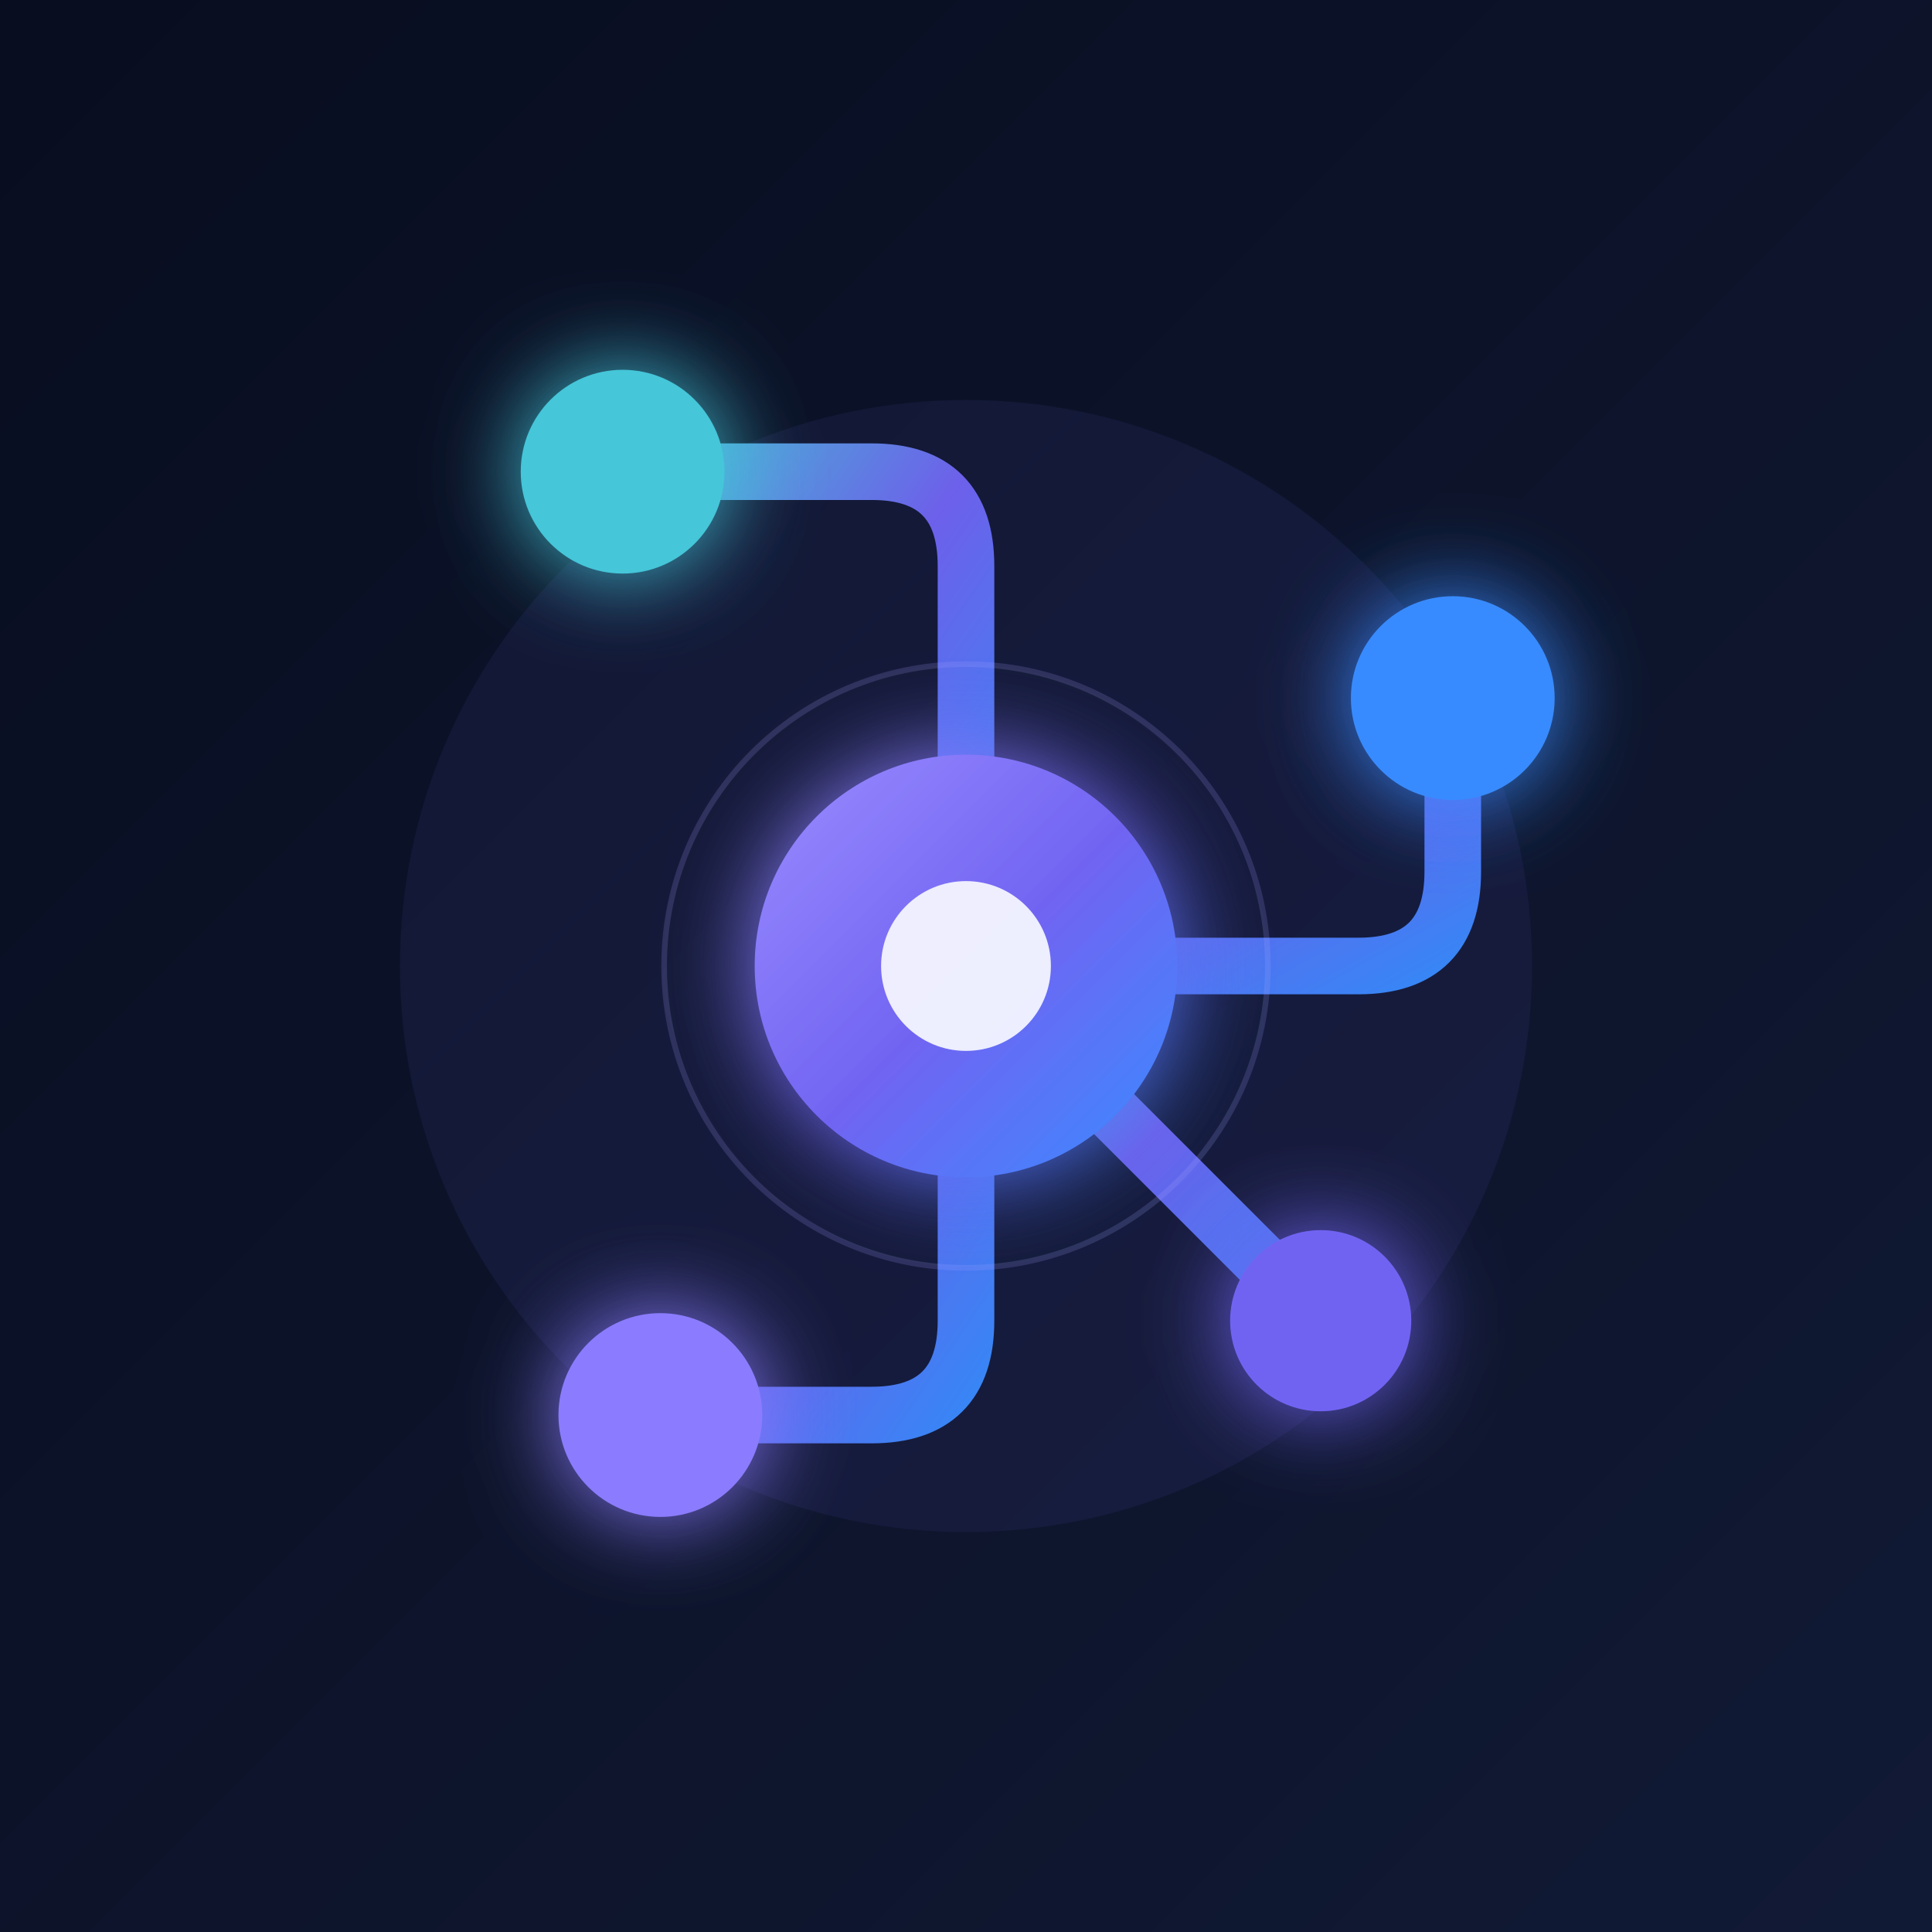
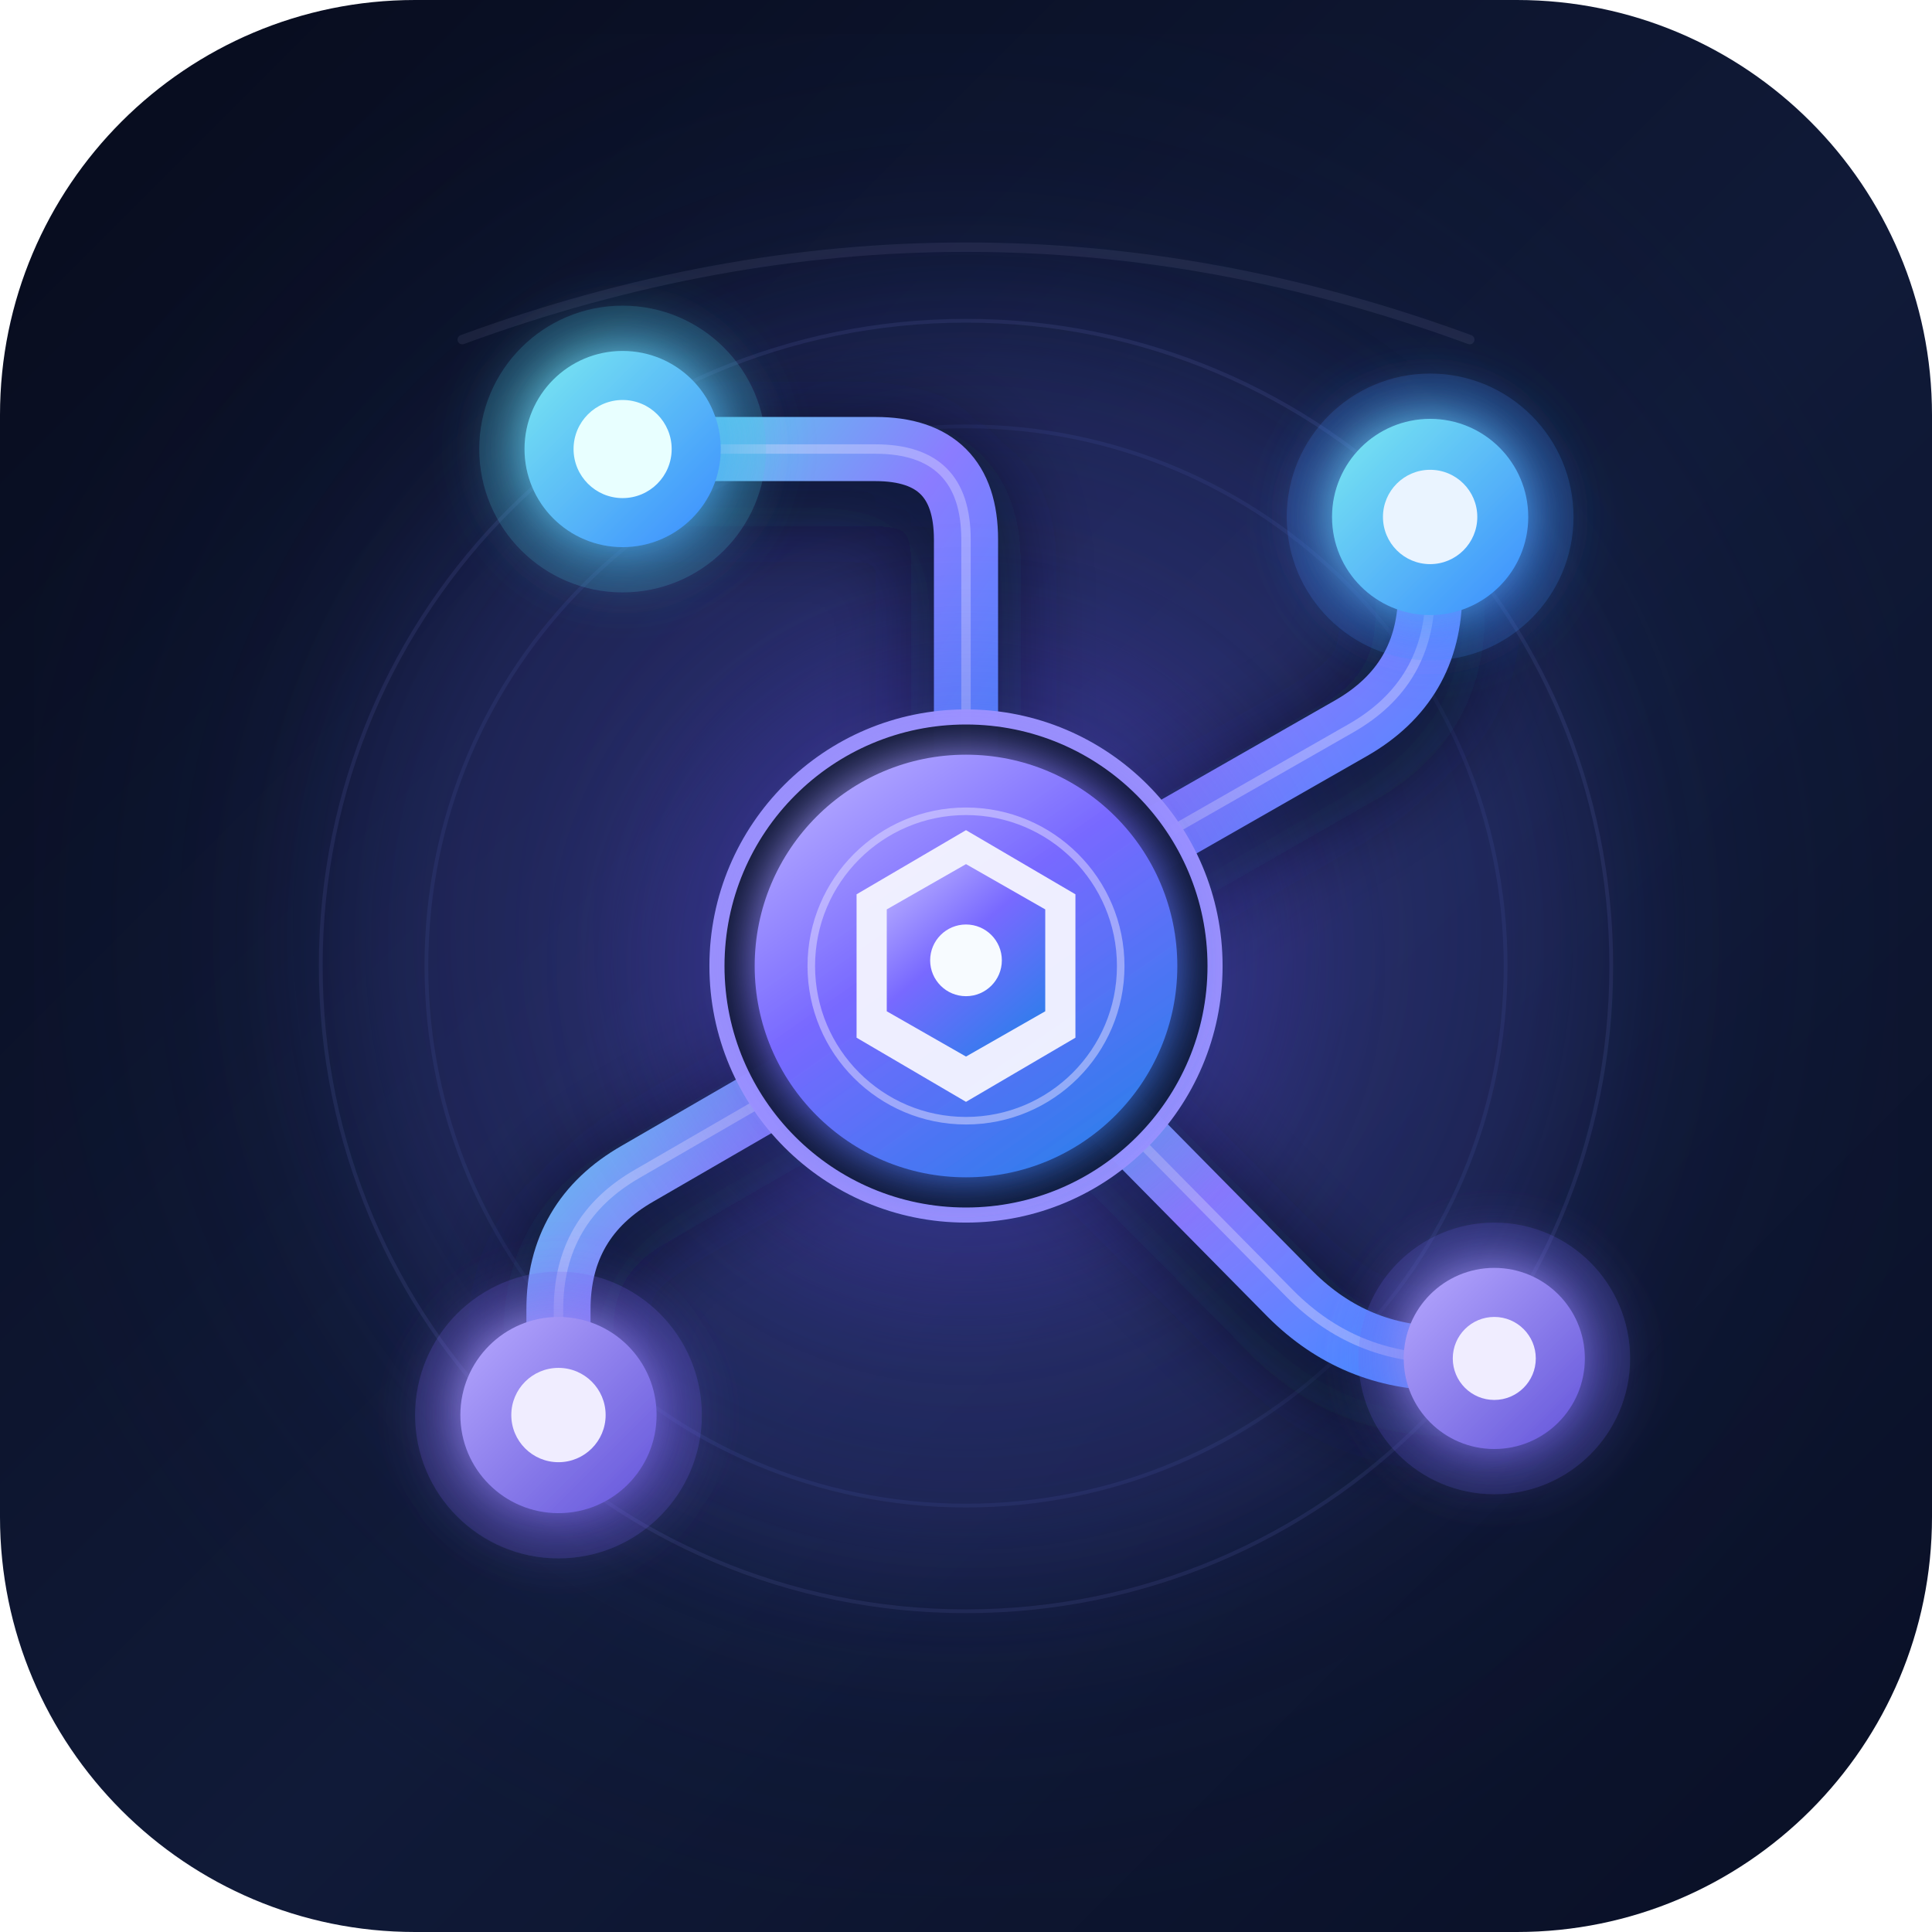
<svg xmlns="http://www.w3.org/2000/svg" width="1024" height="1024" viewBox="0 0 1024 1024">
  <defs>
    <linearGradient id="bg" x1="0" y1="0" x2="1" y2="1">
-       <stop stop-color="#080D1F" />
-       <stop offset="1" stop-color="#111A35" />
+       <stop stop-color="#070B1C" />
+       <stop offset=".55" stop-color="#101A38" />
+       <stop offset="1" stop-color="#090F25" />
    </linearGradient>
-     <linearGradient id="core" x1="0" y1="0" x2="1" y2="1">
-       <stop stop-color="#9B8CFF" />
-       <stop offset=".52" stop-color="#7164F2" />
+     <radialGradient id="ambience" cx=".5" cy=".48" r=".55">
+       <stop stop-color="#5145C9" stop-opacity=".42" />
+       <stop offset=".55" stop-color="#263D8B" stop-opacity=".16" />
+       <stop offset="1" stop-color="#101A38" stop-opacity="0" />
+     </radialGradient>
+     <linearGradient id="wire" x1="0" y1="0" x2="1" y2="1">
+       <stop stop-color="#53D8E8" />
+       <stop offset=".48" stop-color="#8B7CFF" />
      <stop offset="1" stop-color="#398BFF" />
    </linearGradient>
-     <linearGradient id="line" x1="0" y1="0" x2="1" y2="1">
-       <stop stop-color="#45C6D9" />
-       <stop offset=".5" stop-color="#7164F2" />
+     <linearGradient id="hub" x1=".15" y1="0" x2=".85" y2="1">
+       <stop stop-color="#B8AEFF" />
+       <stop offset=".42" stop-color="#7869FF" />
+       <stop offset="1" stop-color="#287FEA" />
+     </linearGradient>
+     <linearGradient id="nodeA" x1="0" y1="0" x2="1" y2="1">
+       <stop stop-color="#7BEAF0" />
      <stop offset="1" stop-color="#398BFF" />
    </linearGradient>
-     <filter id="glow" x="-100%" y="-100%" width="300%" height="300%">
-       <feGaussianBlur stdDeviation="24" result="b" />
+     <linearGradient id="nodeB" x1="0" y1="0" x2="1" y2="1">
+       <stop stop-color="#B7A9FF" />
+       <stop offset="1" stop-color="#6254D9" />
+     </linearGradient>
+     <filter id="softGlow" x="-100%" y="-100%" width="300%" height="300%">
+       <feGaussianBlur stdDeviation="36" />
+     </filter>
+     <filter id="glow" x="-80%" y="-80%" width="260%" height="260%">
+       <feGaussianBlur stdDeviation="13" result="blur" />
      <feMerge>
-         <feMergeNode in="b" />
+         <feMergeNode in="blur" />
        <feMergeNode in="SourceGraphic" />
      </feMerge>
    </filter>
+     <filter id="shadow" x="-50%" y="-50%" width="200%" height="200%">
+       <feGaussianBlur stdDeviation="22" />
+     </filter>
  </defs>
-   <rect width="1024" height="1024" fill="url(#bg)" />
-   <circle cx="512" cy="512" r="300" fill="#7164F2" opacity=".08" />
-   <g fill="none" stroke="url(#line)" stroke-width="30" stroke-linecap="round" stroke-linejoin="round" opacity=".95">
-     <path d="M512 512 L512 300 Q512 250 462 250 L330 250" />
-     <path d="M512 512 L720 512 Q770 512 770 462 L770 370" />
-     <path d="M512 512 L512 700 Q512 750 462 750 L350 750" />
-     <path d="M512 512 L700 700" />
+   <rect width="1024" height="1024" rx="220" fill="url(#bg)" />
+   <rect x="18" y="18" width="988" height="988" rx="210" fill="url(#ambience)" />
+   <circle cx="512" cy="500" r="340" fill="#7164F2" opacity=".13" filter="url(#softGlow)" />
+   <circle cx="512" cy="512" r="342" fill="none" stroke="#8C9BFF" stroke-width="2" opacity=".10" />
+   <circle cx="512" cy="512" r="286" fill="none" stroke="#5B72C8" stroke-width="2" opacity=".12" />
+   <g fill="none" stroke="#05091A" stroke-width="58" stroke-linecap="round" stroke-linejoin="round" opacity=".55" transform="translate(0 12)" filter="url(#shadow)">
+     <path d="M512 490 L512 286 Q512 238 464 238 L330 238" />
+     <path d="M534 490 L716 386 Q758 362 758 314 L758 274" />
+     <path d="M490 534 L338 622 Q296 646 296 694 L296 750" />
+     <path d="M534 534 L684 686 Q718 720 766 720 L792 720" />
+   </g>
+   <g fill="none" stroke="url(#wire)" stroke-width="34" stroke-linecap="round" stroke-linejoin="round">
+     <path d="M512 490 L512 286 Q512 238 464 238 L330 238" />
+     <path d="M534 490 L716 386 Q758 362 758 314 L758 274" />
+     <path d="M490 534 L338 622 Q296 646 296 694 L296 750" />
+     <path d="M534 534 L684 686 Q718 720 766 720 L792 720" />
+   </g>
+   <g fill="none" stroke="#D9D6FF" stroke-width="5" stroke-linecap="round" opacity=".42">
+     <path d="M512 490 L512 286 Q512 238 464 238 L330 238" />
+     <path d="M534 490 L716 386 Q758 362 758 314 L758 274" />
+     <path d="M490 534 L338 622 Q296 646 296 694 L296 750" />
+     <path d="M534 534 L684 686 Q718 720 766 720 L792 720" />
  </g>
  <g filter="url(#glow)">
-     <circle cx="512" cy="512" r="112" fill="url(#core)" />
-     <circle cx="330" cy="250" r="54" fill="#45C6D9" />
-     <circle cx="770" cy="370" r="54" fill="#398BFF" />
-     <circle cx="350" cy="750" r="54" fill="#8B7CFF" />
-     <circle cx="700" cy="700" r="48" fill="#7164F2" />
+     <circle cx="330" cy="238" r="76" fill="#43C8E5" opacity=".18" />
+     <circle cx="330" cy="238" r="52" fill="url(#nodeA)" />
+     <circle cx="330" cy="238" r="26" fill="#E8FFFF" />
+     <circle cx="758" cy="274" r="76" fill="#398BFF" opacity=".18" />
+     <circle cx="758" cy="274" r="52" fill="url(#nodeA)" />
+     <circle cx="758" cy="274" r="25" fill="#EAF4FF" />
+     <circle cx="296" cy="750" r="76" fill="#7164F2" opacity=".2" />
+     <circle cx="296" cy="750" r="52" fill="url(#nodeB)" />
+     <circle cx="296" cy="750" r="25" fill="#F0EDFF" />
+     <circle cx="792" cy="720" r="72" fill="#7164F2" opacity=".18" />
+     <circle cx="792" cy="720" r="48" fill="url(#nodeB)" />
+     <circle cx="792" cy="720" r="22" fill="#F0EDFF" />
  </g>
-   <circle cx="512" cy="512" r="45" fill="#F3F5FF" opacity=".95" />
-   <circle cx="512" cy="512" r="160" fill="none" stroke="#A99FFF" stroke-width="3" opacity=".18" />
+   <circle cx="512" cy="512" r="174" fill="#5145D7" opacity=".20" filter="url(#softGlow)" />
+   <circle cx="512" cy="512" r="132" fill="#0C1430" stroke="#9B91FF" stroke-width="8" opacity=".98" />
+   <circle cx="512" cy="512" r="112" fill="url(#hub)" filter="url(#glow)" />
+   <circle cx="512" cy="512" r="82" fill="none" stroke="#E7E4FF" stroke-width="4" opacity=".48" />
+   <path d="M512 440 L570 474 L570 550 L512 584 L454 550 L454 474 Z" fill="#F5F4FF" opacity=".95" />
+   <path d="M512 458 L554 482 L554 536 L512 560 L470 536 L470 482 Z" fill="url(#hub)" />
+   <circle cx="512" cy="509" r="19" fill="#F7FBFF" />
+   <path d="M245 180 Q512 82 779 180" fill="none" stroke="#C8D2FF" stroke-width="5" opacity=".08" stroke-linecap="round" />
</svg>
